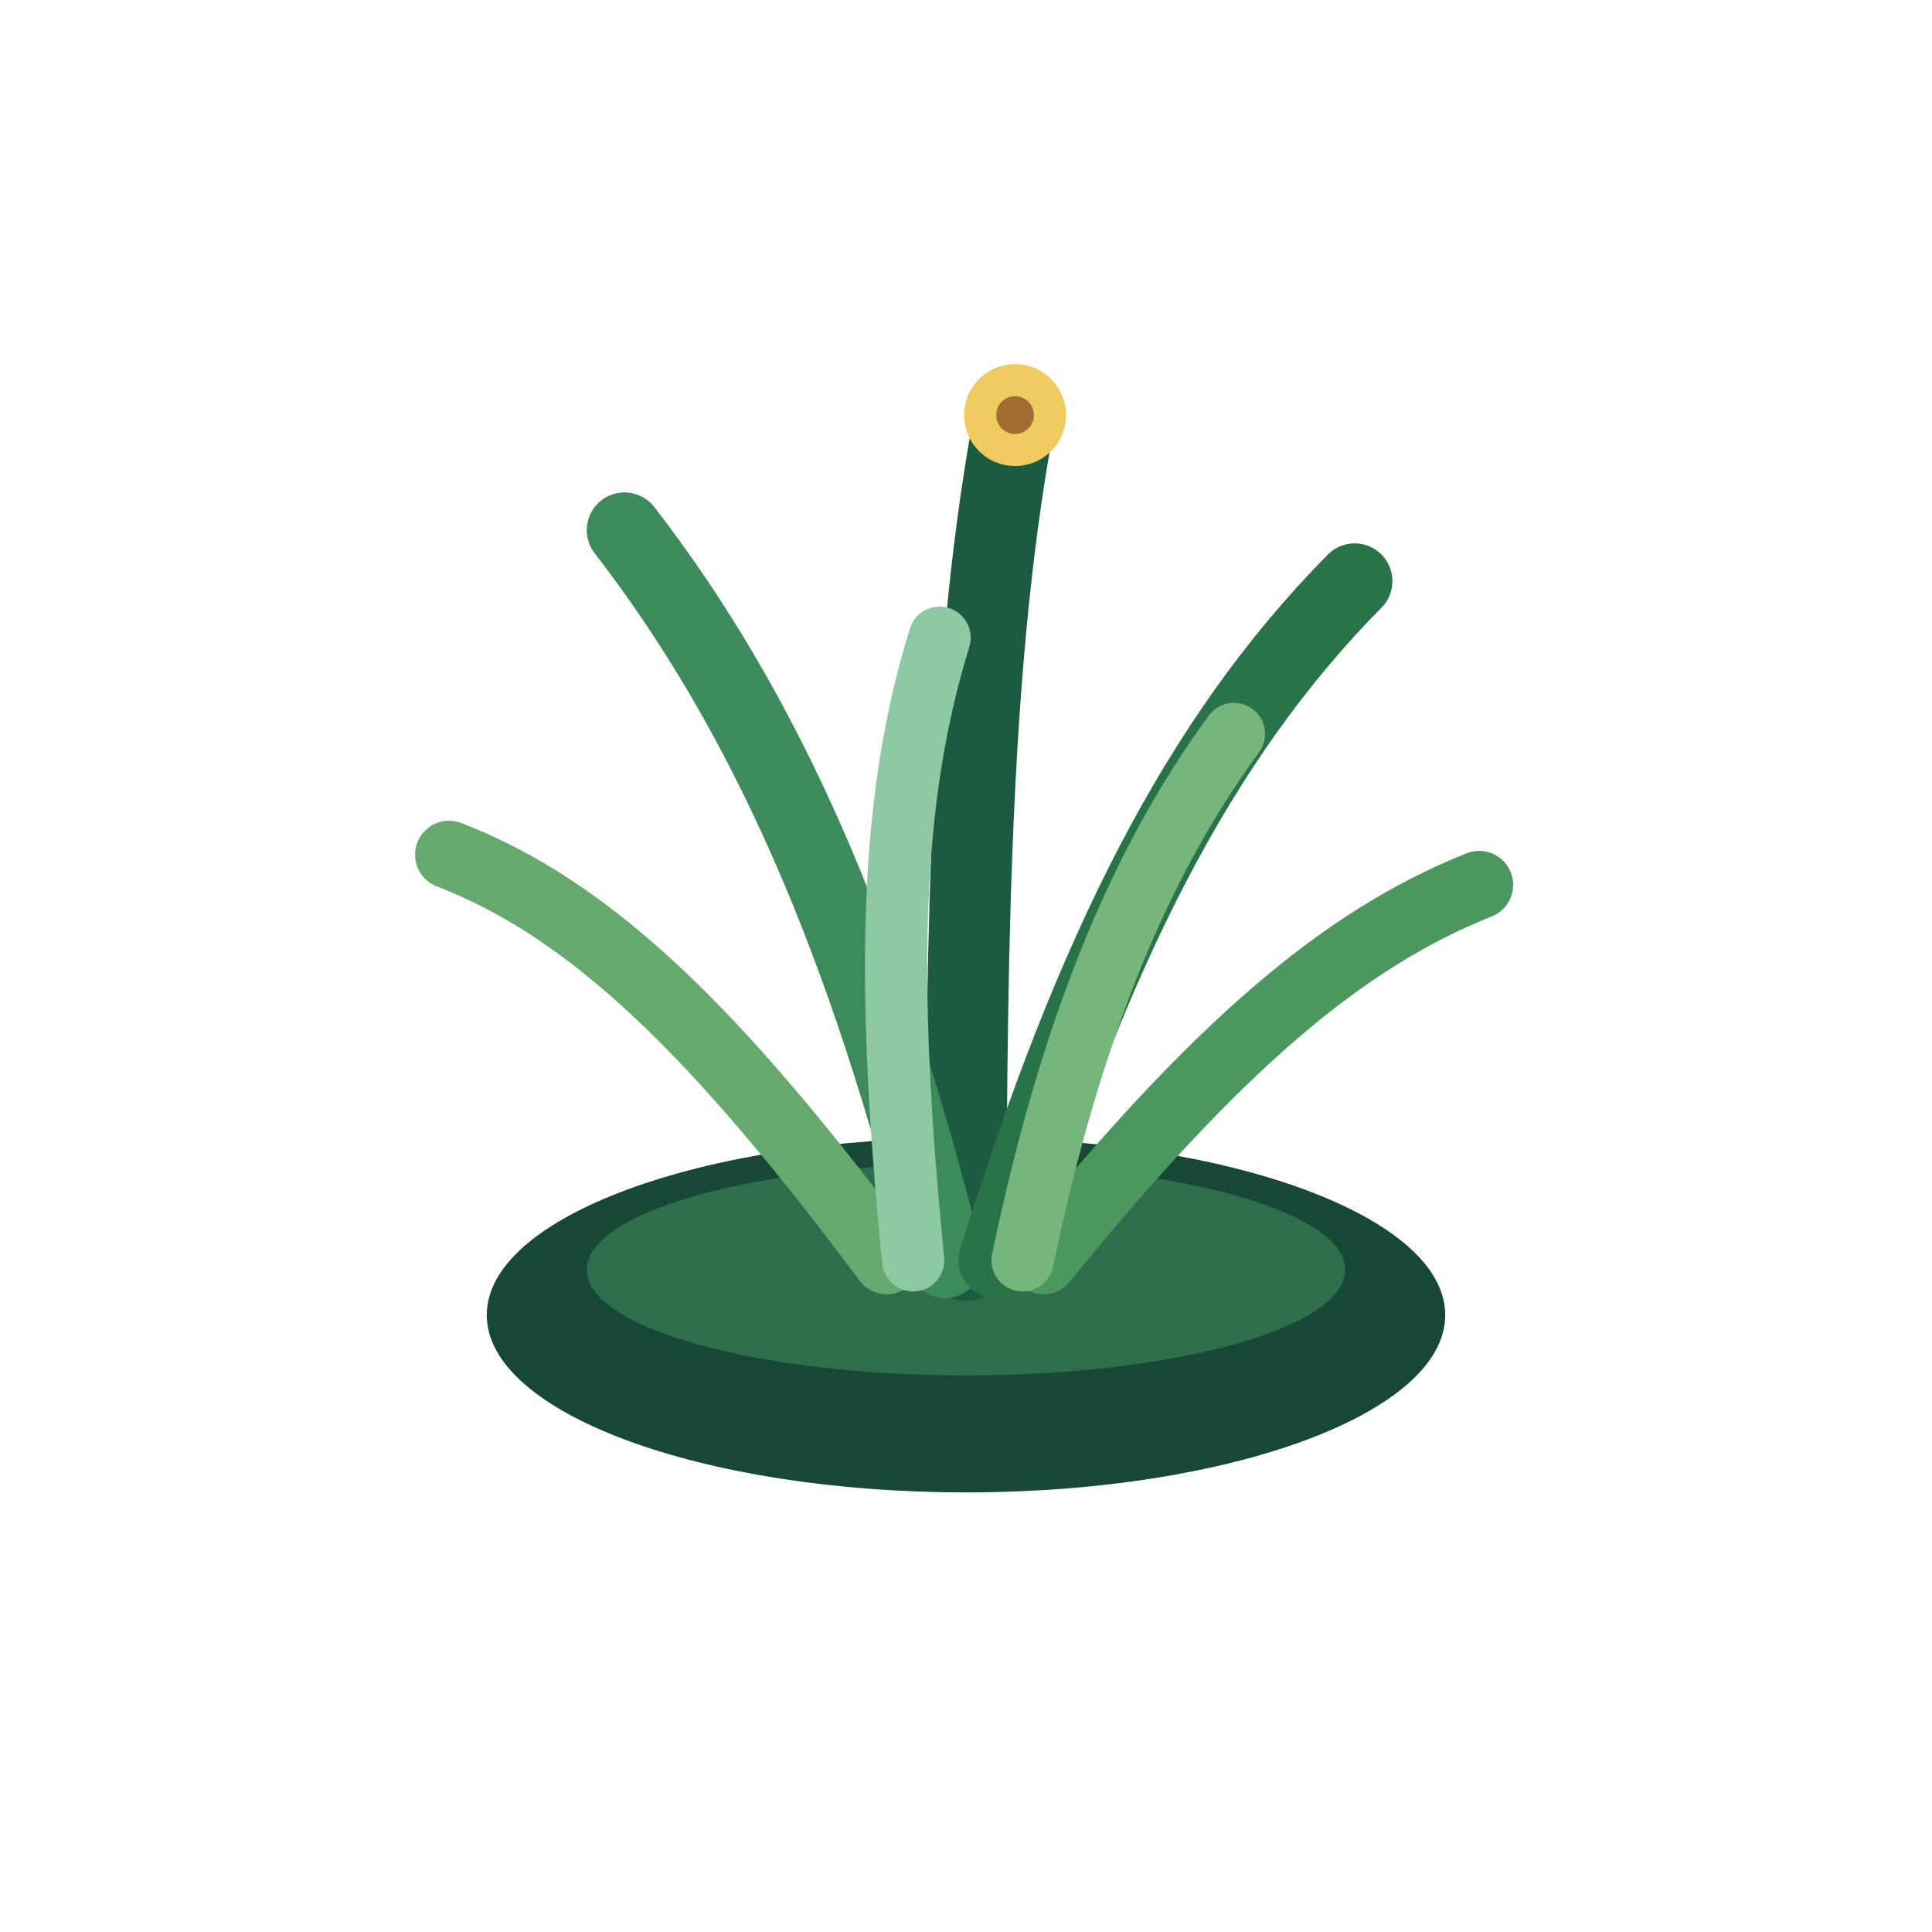
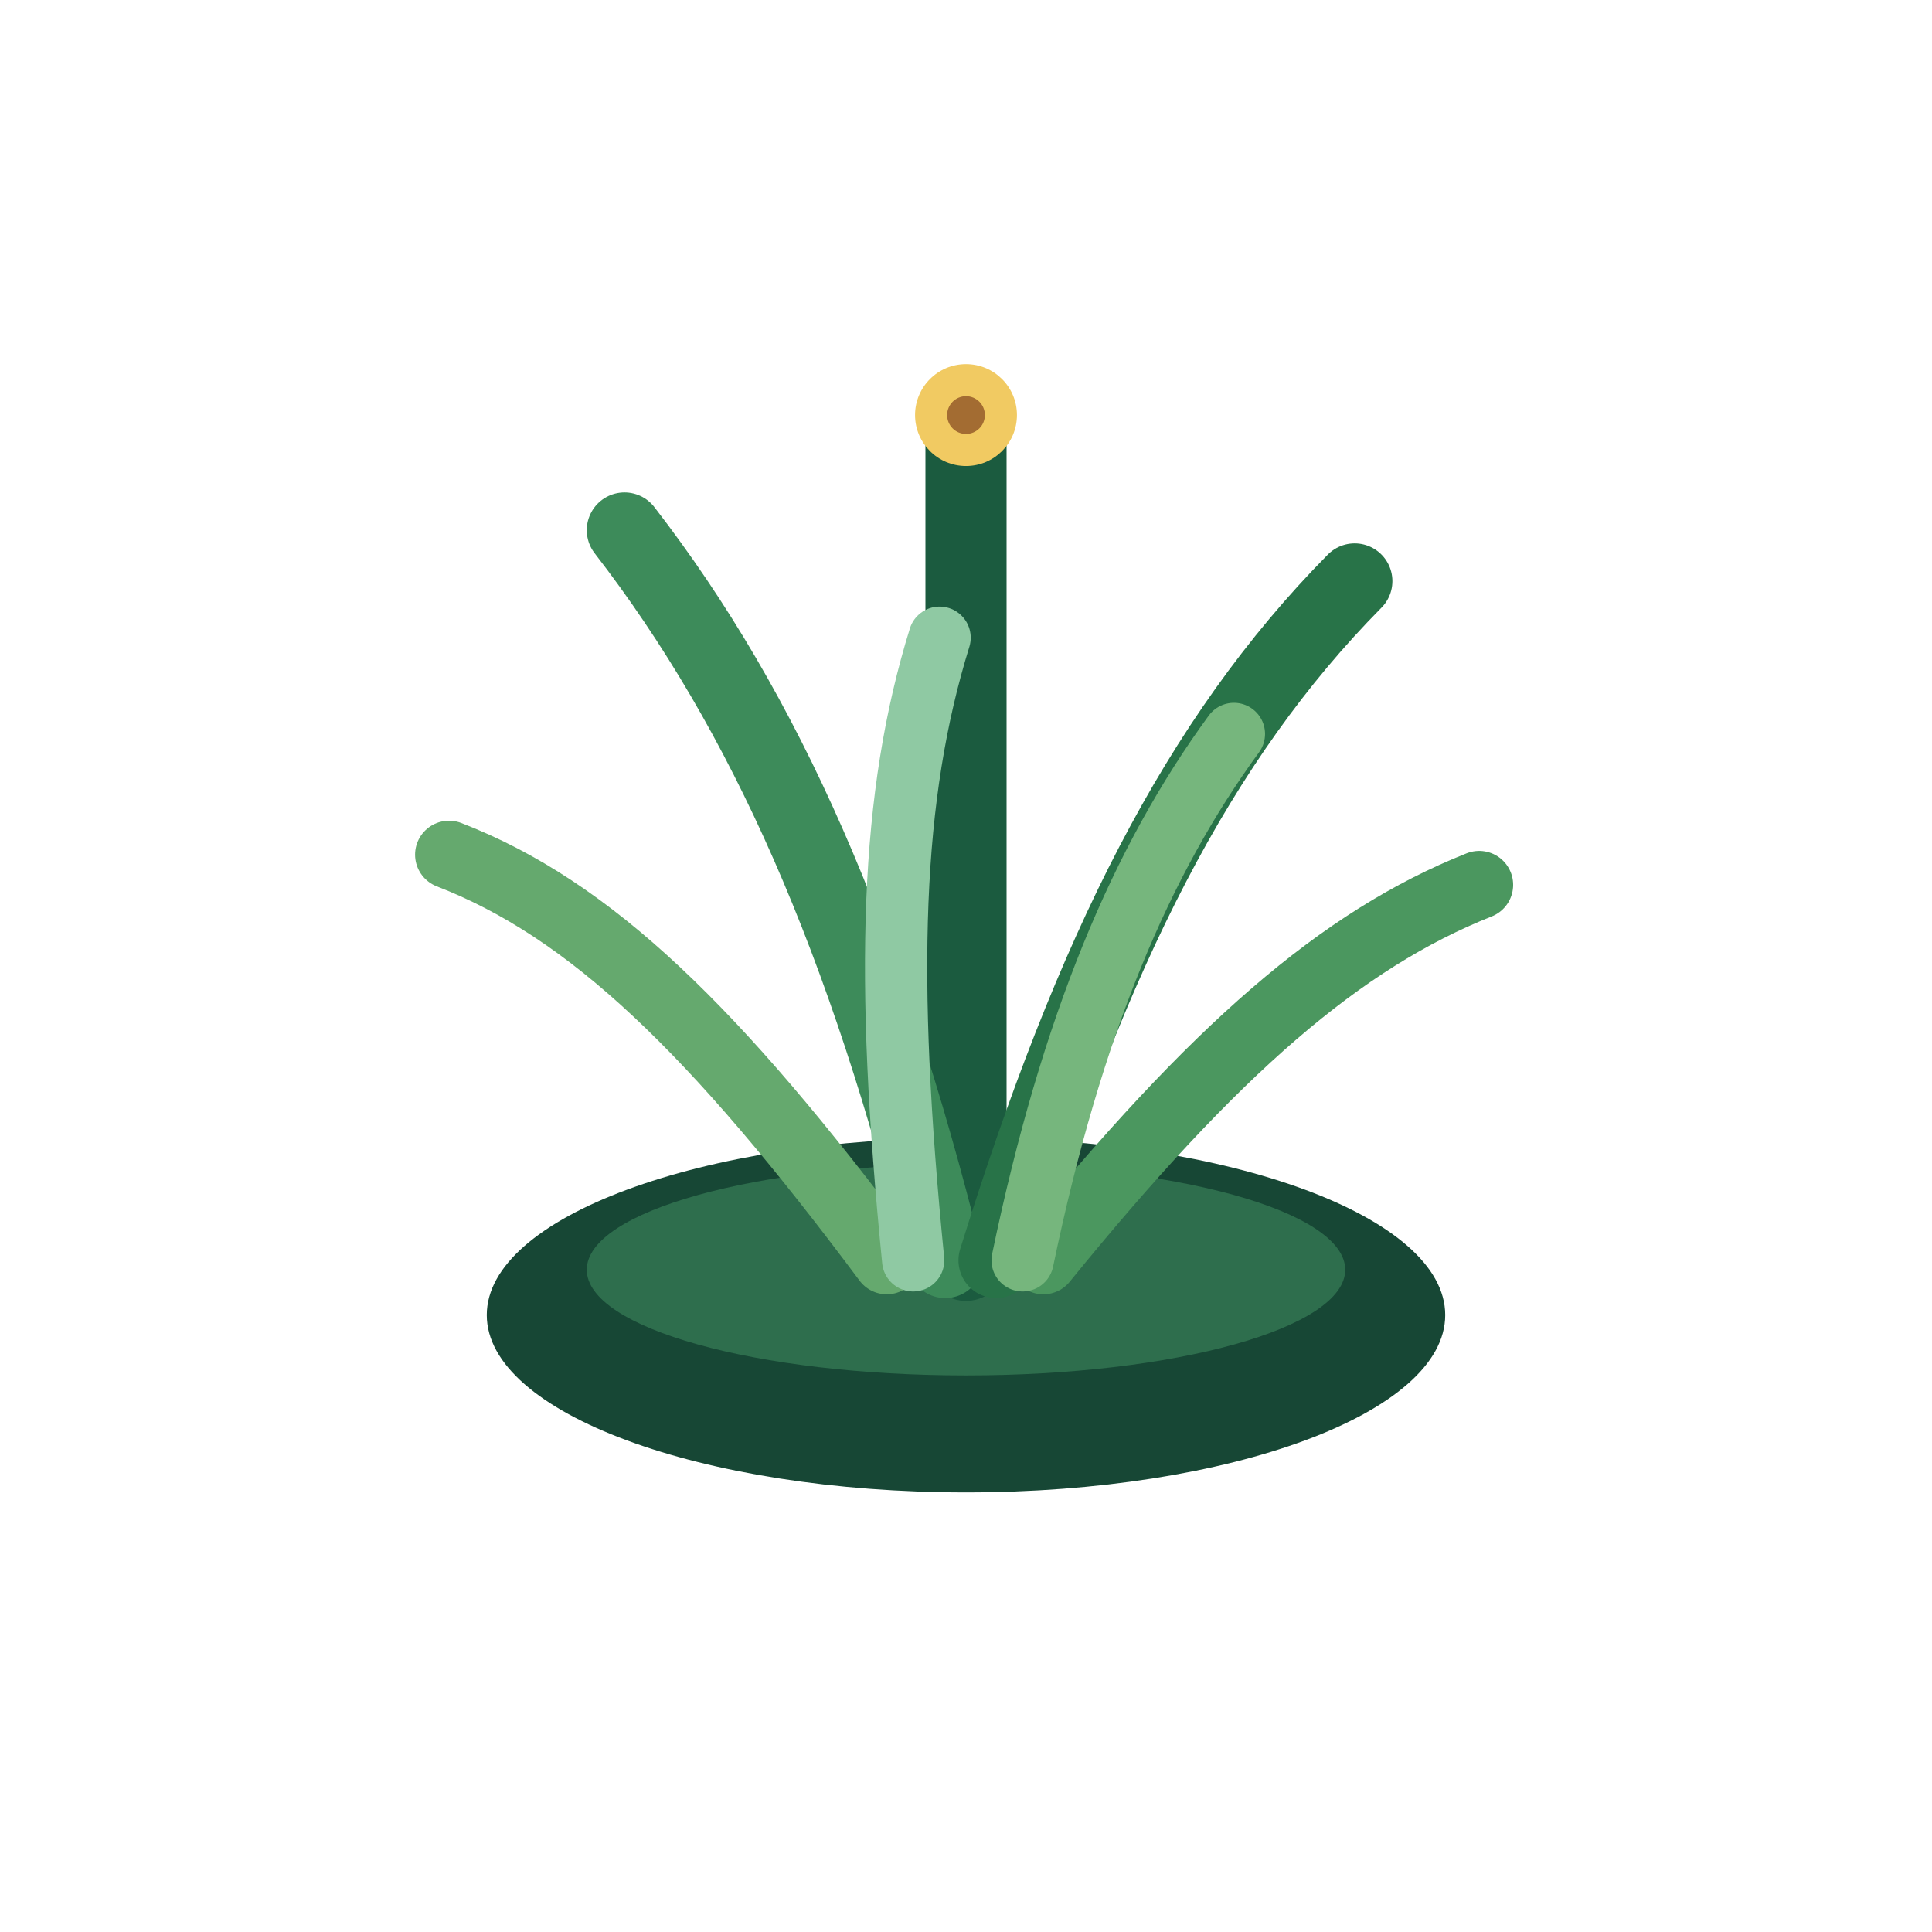
<svg xmlns="http://www.w3.org/2000/svg" width="1024" height="1024" viewBox="0 0 1024 1024">
  <ellipse cx="512" cy="697" rx="254" ry="94" fill="#174735" />
  <ellipse cx="512" cy="673" rx="201" ry="56" fill="#2E6E4D" />
  <g fill="none" stroke-linecap="round">
-     <path d="M512 668c0-181 3-327 26-448" stroke="#1B5B3F" stroke-width="43" />
+     <path d="M512 668c0-181 0-327 0-448" stroke="#1B5B3F" stroke-width="43" />
    <path d="M501 668c-42-169-95-290-170-387" stroke="#3D8B5A" stroke-width="40" />
    <path d="M528 668c51-164 107-276 190-360" stroke="#287348" stroke-width="40" />
    <path d="M470 668c-91-122-157-186-232-215" stroke="#65A96E" stroke-width="36" />
    <path d="M553 668c91-112 158-170 231-199" stroke="#4B975F" stroke-width="36" />
    <path d="M484 668c-15-151-12-246 14-330" stroke="#8FC9A3" stroke-width="33" />
    <path d="M542 668c26-125 63-212 112-279" stroke="#76B67D" stroke-width="33" />
  </g>
-   <circle cx="538" cy="220" r="27" fill="#F1CA62" />
-   <circle cx="538" cy="220" r="10" fill="#A36C32" />
+   <circle cx="512" cy="220" r="27" fill="#F1CA62" />
+   <circle cx="512" cy="220" r="10" fill="#A36C32" />
</svg>
